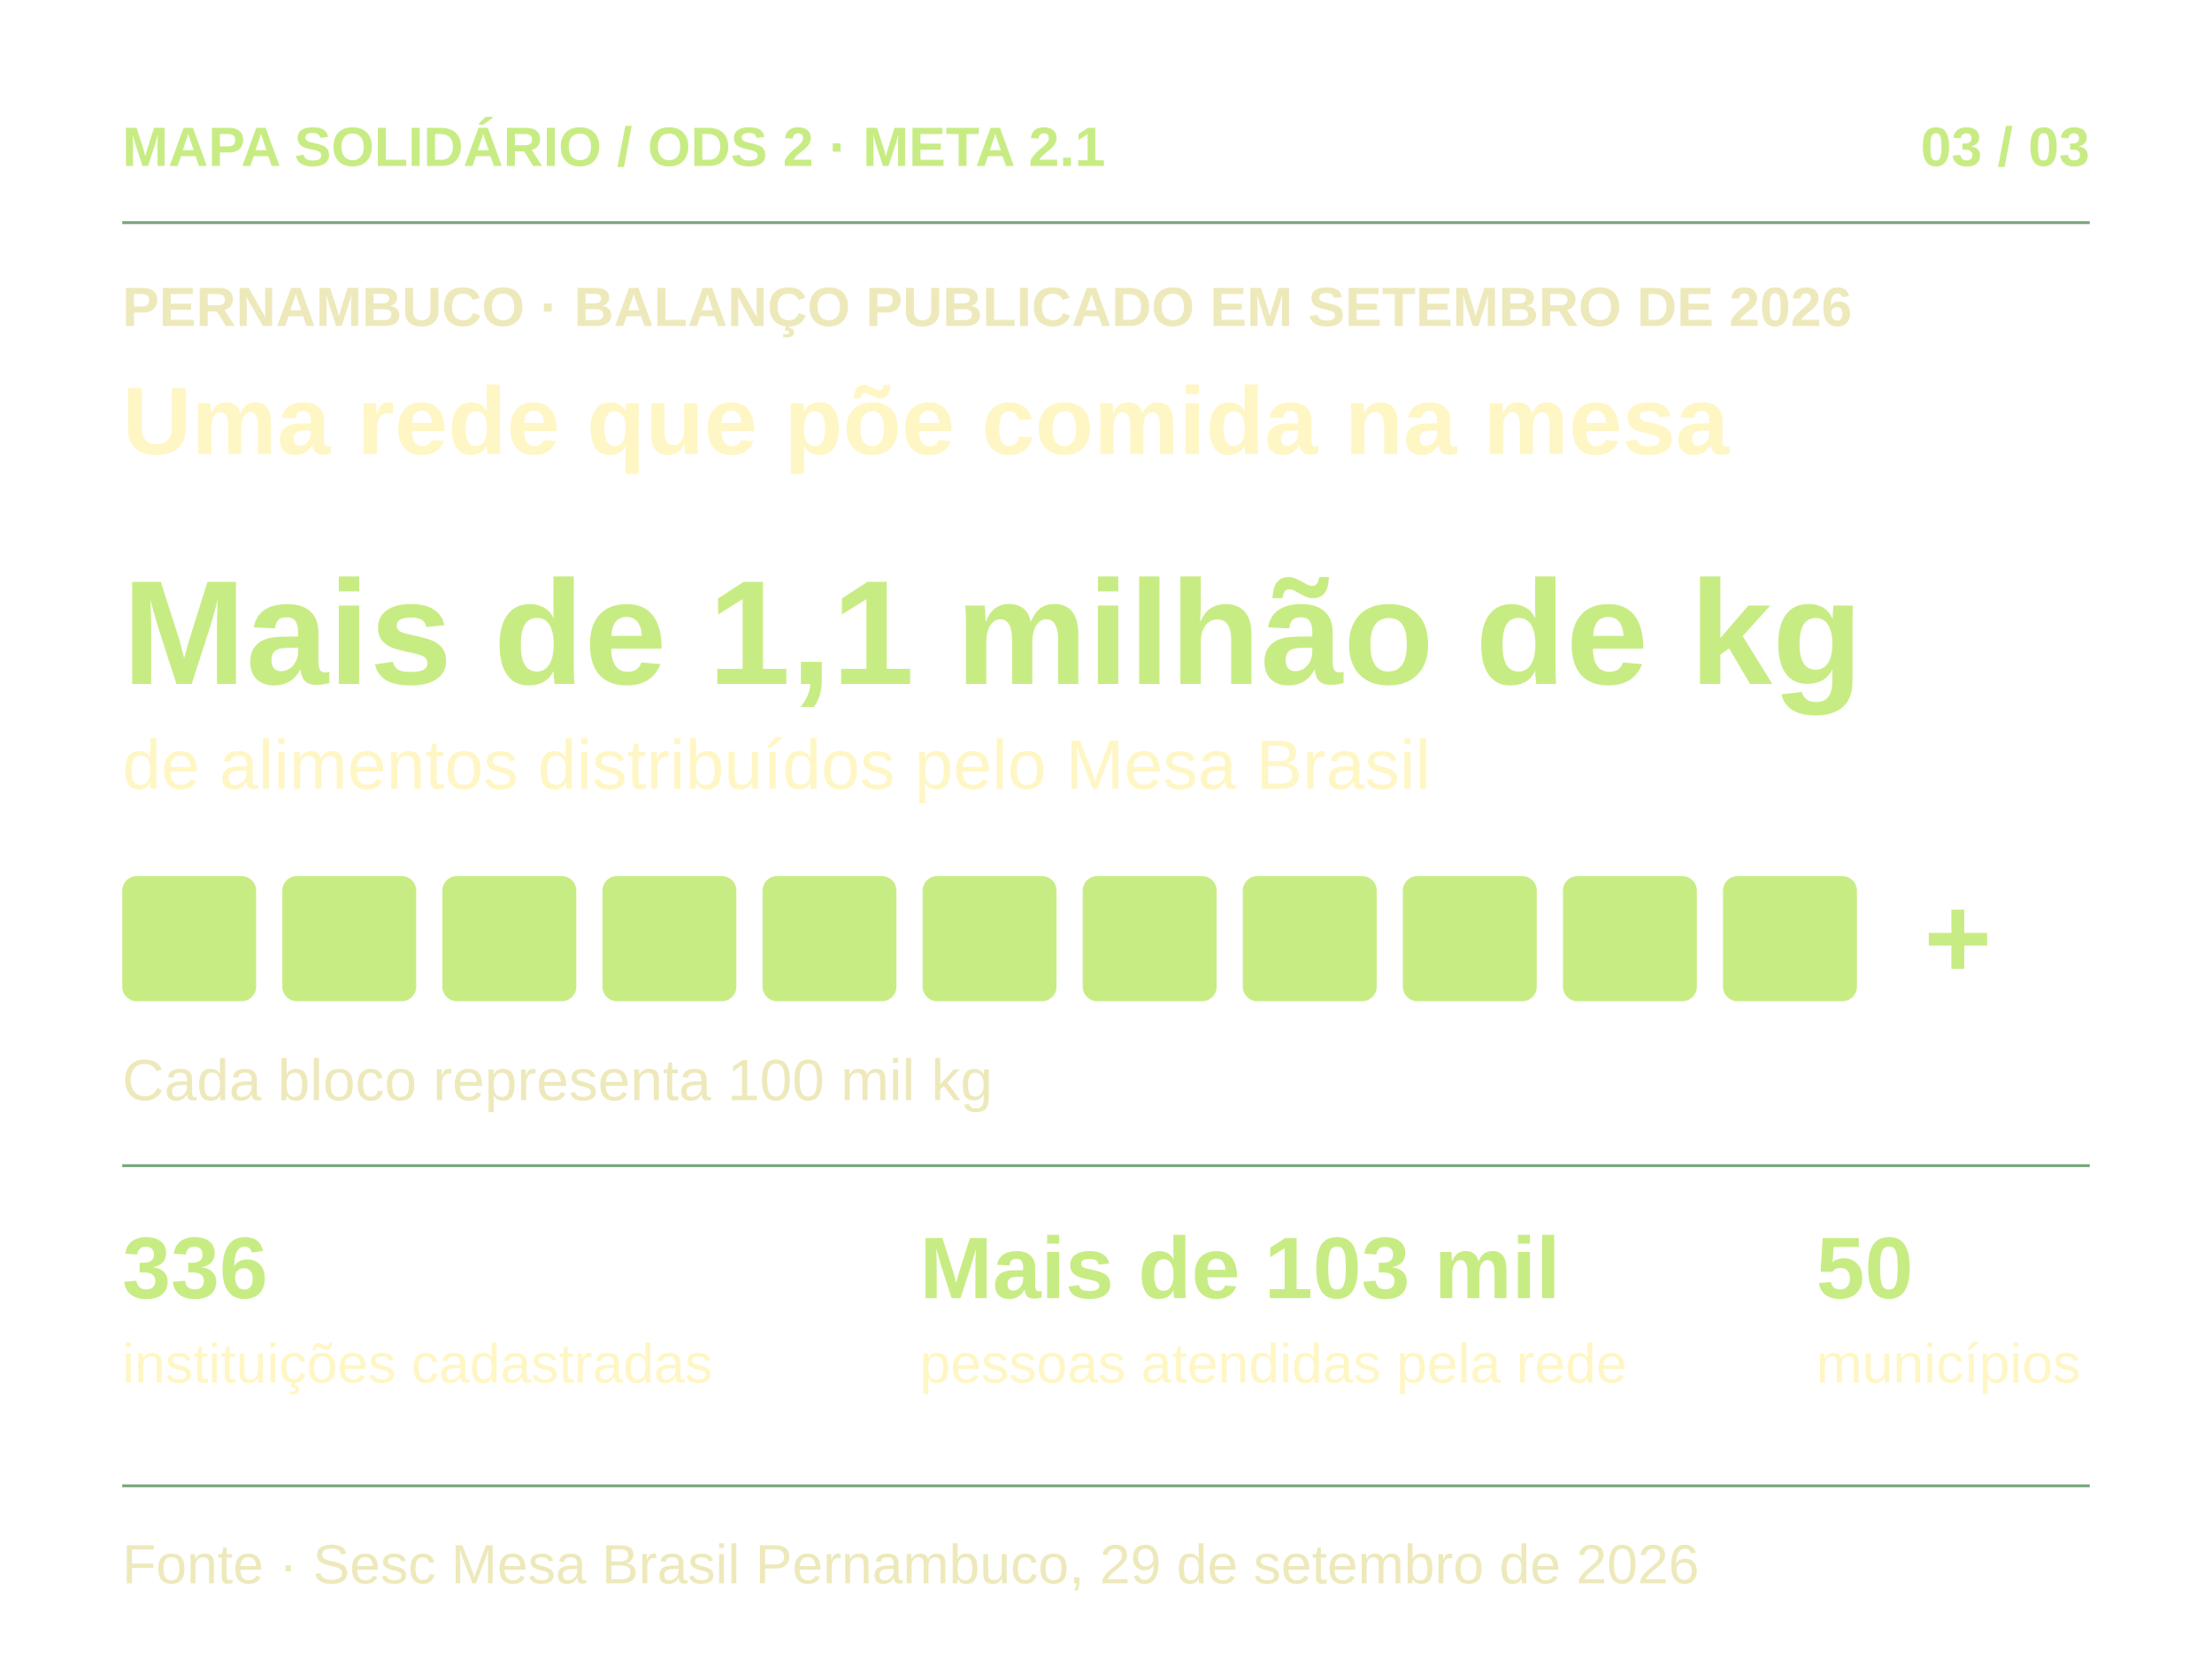
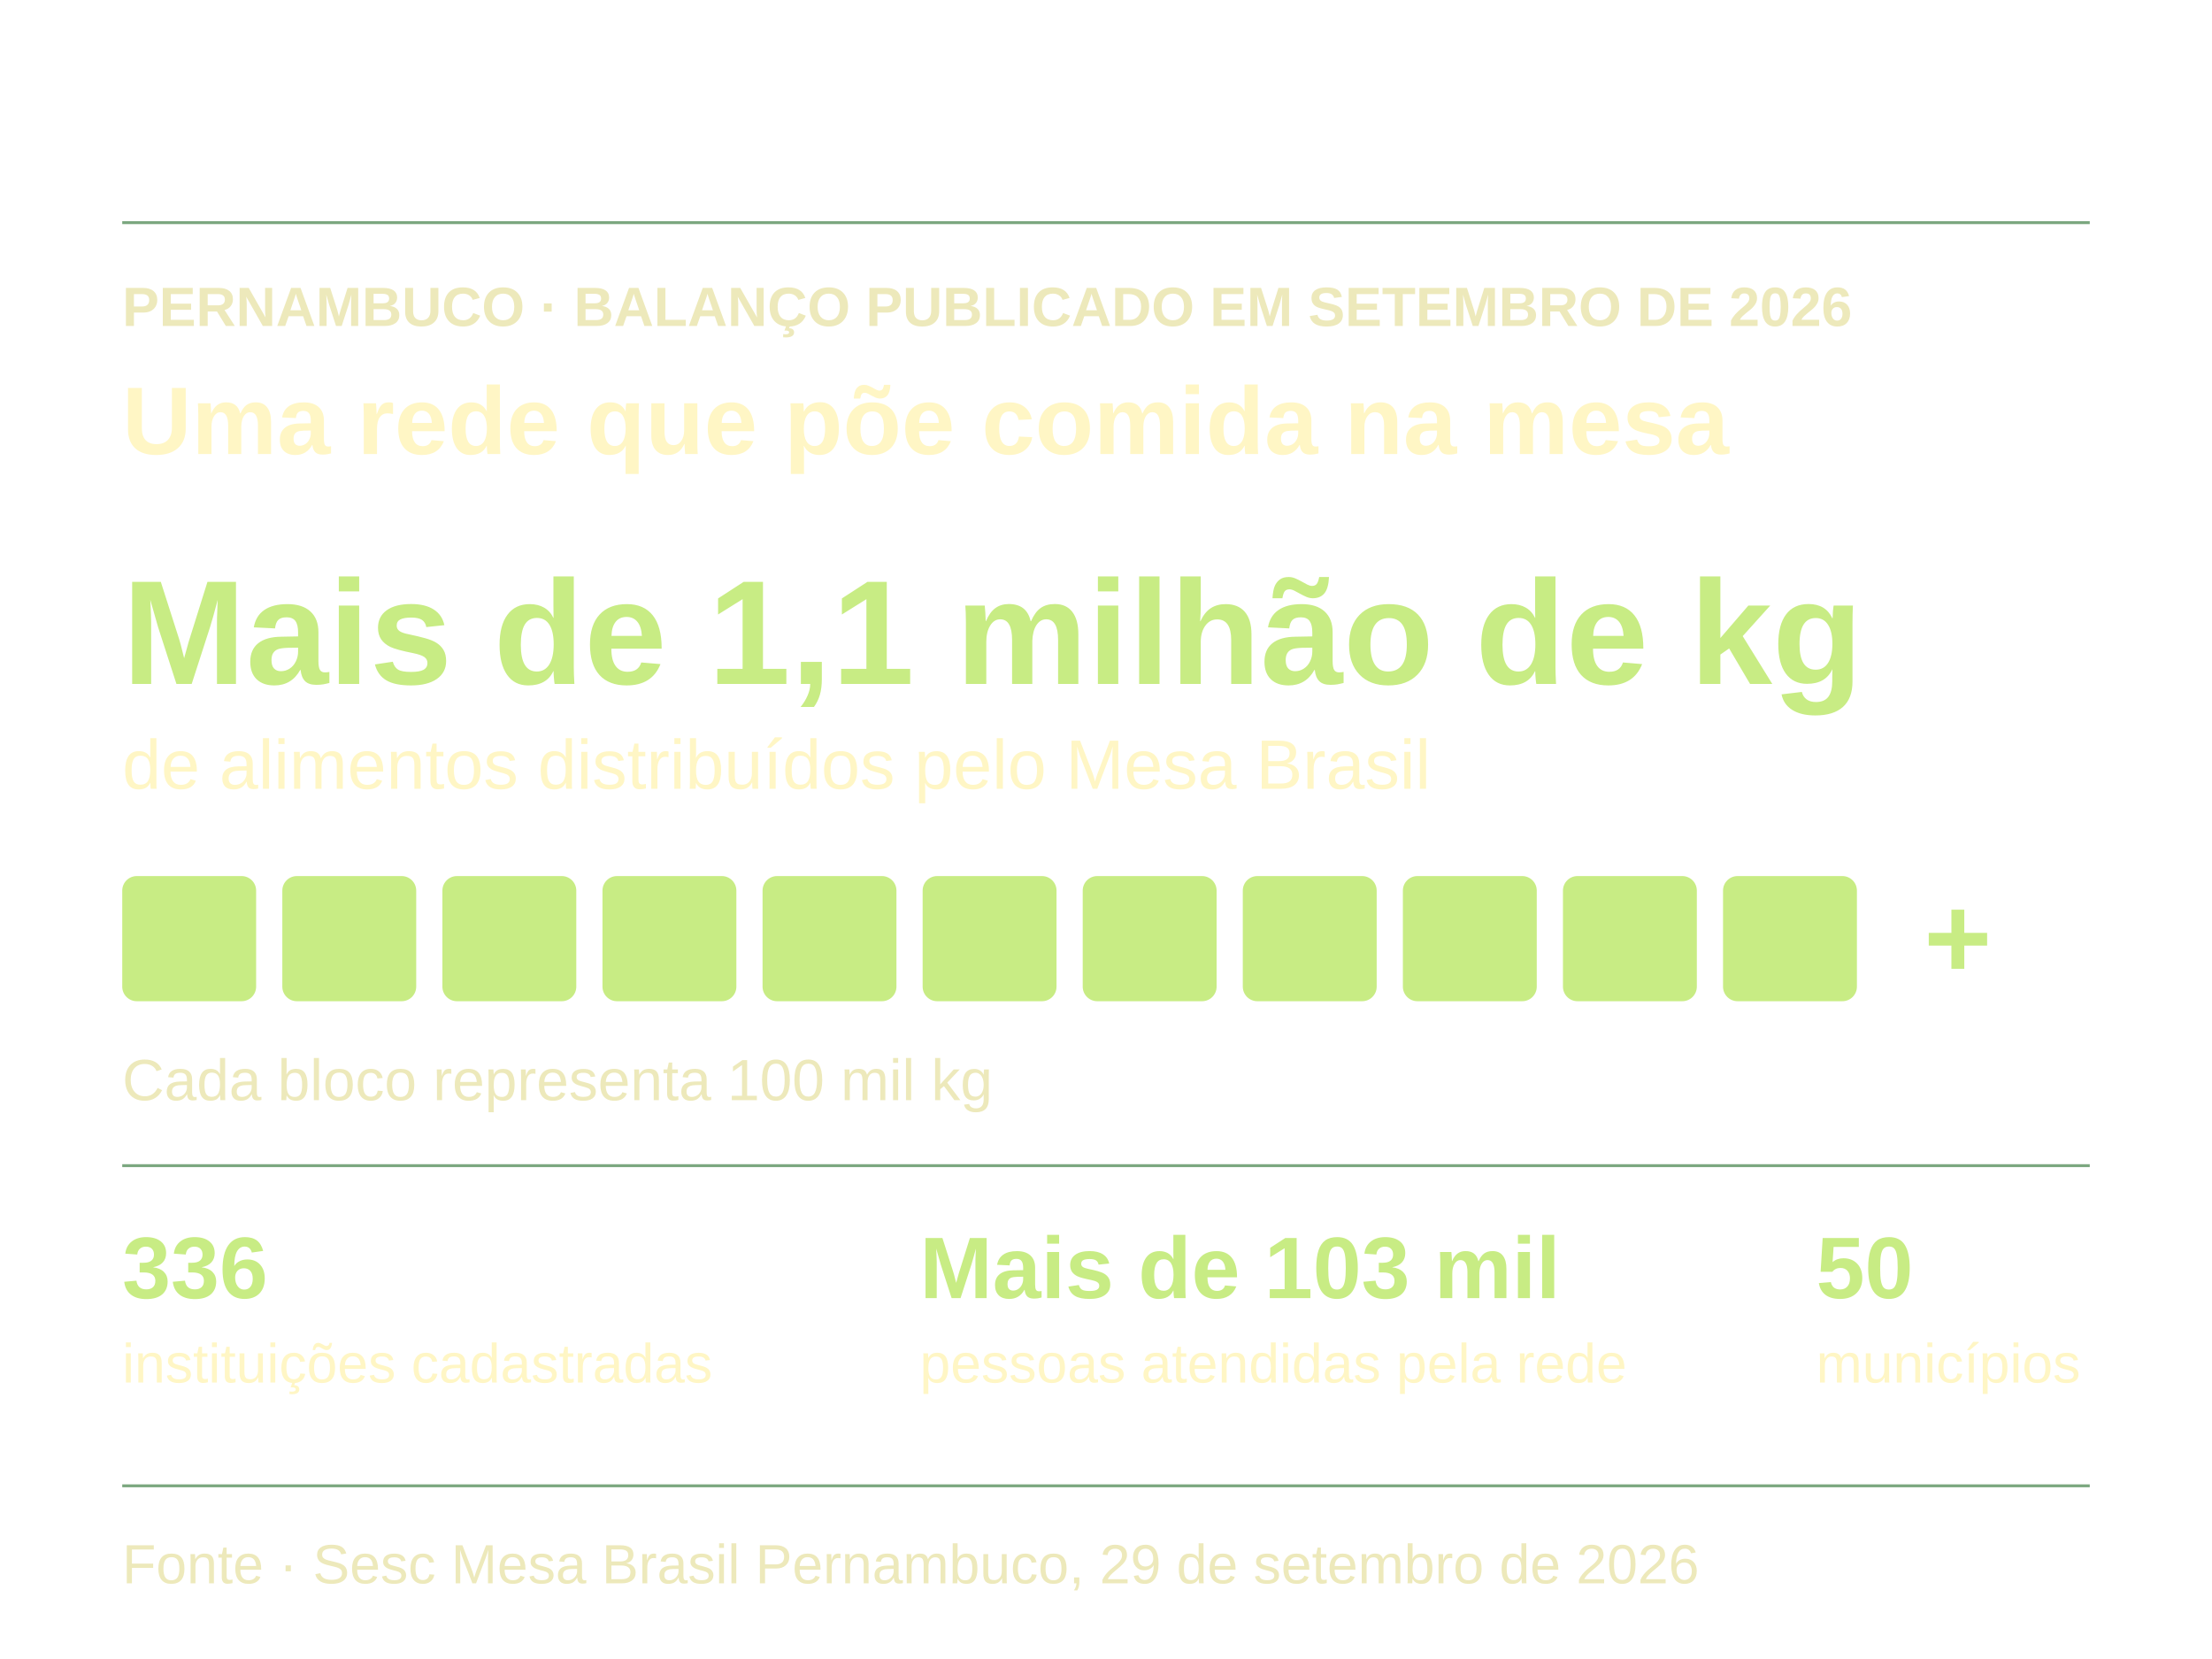
<svg xmlns="http://www.w3.org/2000/svg" width="760" height="570" viewBox="0 0 760 570" role="img" aria-labelledby="titulo descricao" lang="pt-BR">
  <g font-family="Arial, sans-serif">
-     <text x="42" y="57" font-size="19" fill="#c8ec84" font-weight="700" text-anchor="start">MAPA SOLIDÁRIO  /  ODS 2 · META 2.1</text>
-     <text x="718" y="57" font-size="19" fill="#c8ec84" font-weight="700" text-anchor="end">03 / 03</text>
    <rect x="42" y="76" width="676" height="1" rx="0" fill="#7ba77f" />
    <text x="42" y="112" font-size="19" fill="#ede9bb" font-weight="700" text-anchor="start">PERNAMBUCO · BALANÇO PUBLICADO EM SETEMBRO DE 2026</text>
    <text x="42" y="156" font-size="33" fill="#fff6c5" font-weight="700" text-anchor="start">Uma rede que põe comida na mesa</text>
    <text x="42" y="235" font-size="51" fill="#c8ec84" font-weight="700" text-anchor="start">Mais de 1,1 milhão de kg</text>
    <text x="42" y="271" font-size="24" fill="#fff6c5" font-weight="400" text-anchor="start">de alimentos distribuídos pelo Mesa Brasil</text>
    <rect x="42" y="301" width="46" height="43" rx="5" fill="#c8ec84" />
    <rect x="97" y="301" width="46" height="43" rx="5" fill="#c8ec84" />
    <rect x="152" y="301" width="46" height="43" rx="5" fill="#c8ec84" />
    <rect x="207" y="301" width="46" height="43" rx="5" fill="#c8ec84" />
    <rect x="262" y="301" width="46" height="43" rx="5" fill="#c8ec84" />
    <rect x="317" y="301" width="46" height="43" rx="5" fill="#c8ec84" />
    <rect x="372" y="301" width="46" height="43" rx="5" fill="#c8ec84" />
    <rect x="427" y="301" width="46" height="43" rx="5" fill="#c8ec84" />
    <rect x="482" y="301" width="46" height="43" rx="5" fill="#c8ec84" />
    <rect x="537" y="301" width="46" height="43" rx="5" fill="#c8ec84" />
    <rect x="592" y="301" width="46" height="43" rx="5" fill="#c8ec84" />
    <text x="661" y="336" font-size="40" fill="#c8ec84" font-weight="700" text-anchor="start">+</text>
    <text x="42" y="378" font-size="20" fill="#ede9bb" font-weight="400" text-anchor="start">Cada bloco representa 100 mil kg</text>
    <rect x="42" y="400" width="676" height="1" rx="0" fill="#7ba77f" />
    <text x="42" y="446" font-size="30" fill="#c8ec84" font-weight="700" text-anchor="start">336</text>
    <text x="42" y="475" font-size="19" fill="#fff6c5" font-weight="400" text-anchor="start">instituições cadastradas</text>
    <text x="316" y="446" font-size="30" fill="#c8ec84" font-weight="700" text-anchor="start">Mais de 103 mil</text>
    <text x="316" y="475" font-size="19" fill="#fff6c5" font-weight="400" text-anchor="start">pessoas atendidas pela rede</text>
    <text x="624" y="446" font-size="30" fill="#c8ec84" font-weight="700" text-anchor="start">50</text>
    <text x="624" y="475" font-size="19" fill="#fff6c5" font-weight="400" text-anchor="start">municípios</text>
    <rect x="42" y="510" width="676" height="1" rx="0" fill="#7ba77f" />
    <text x="42" y="544" font-size="19" fill="#ede9bb" font-weight="400" text-anchor="start">Fonte  ·  Sesc Mesa Brasil Pernambuco, 29 de setembro de 2026</text>
  </g>
</svg>
